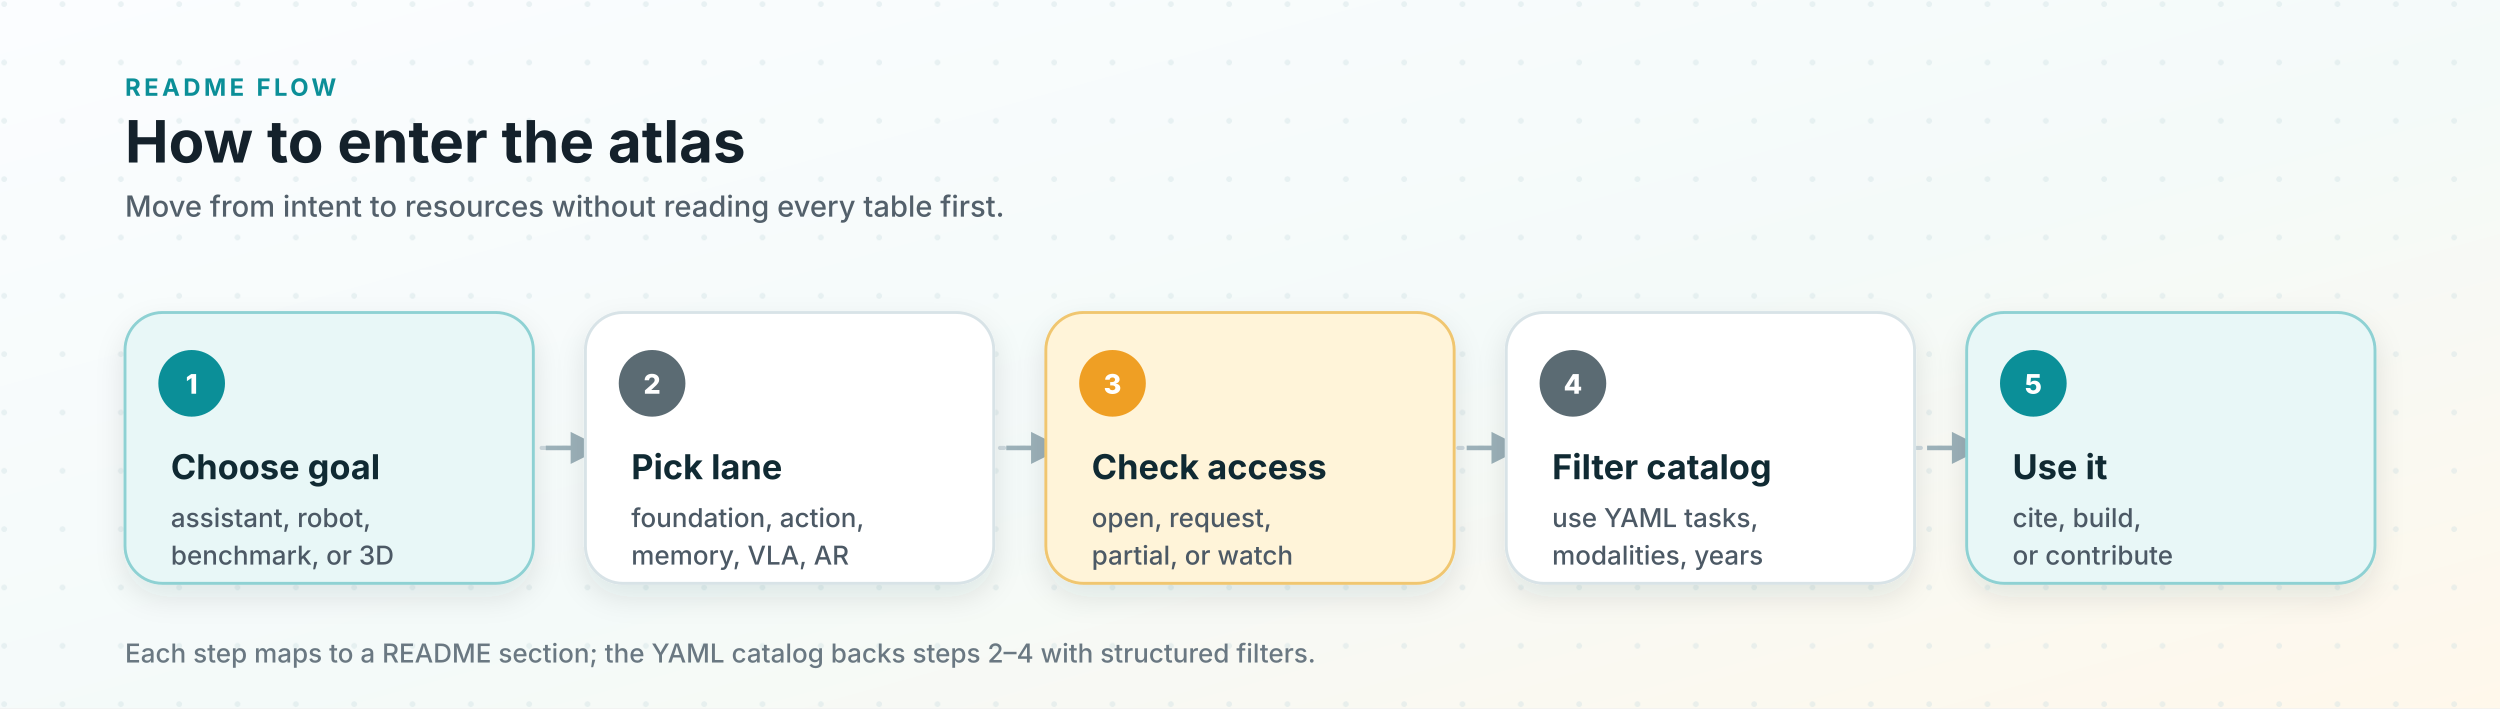
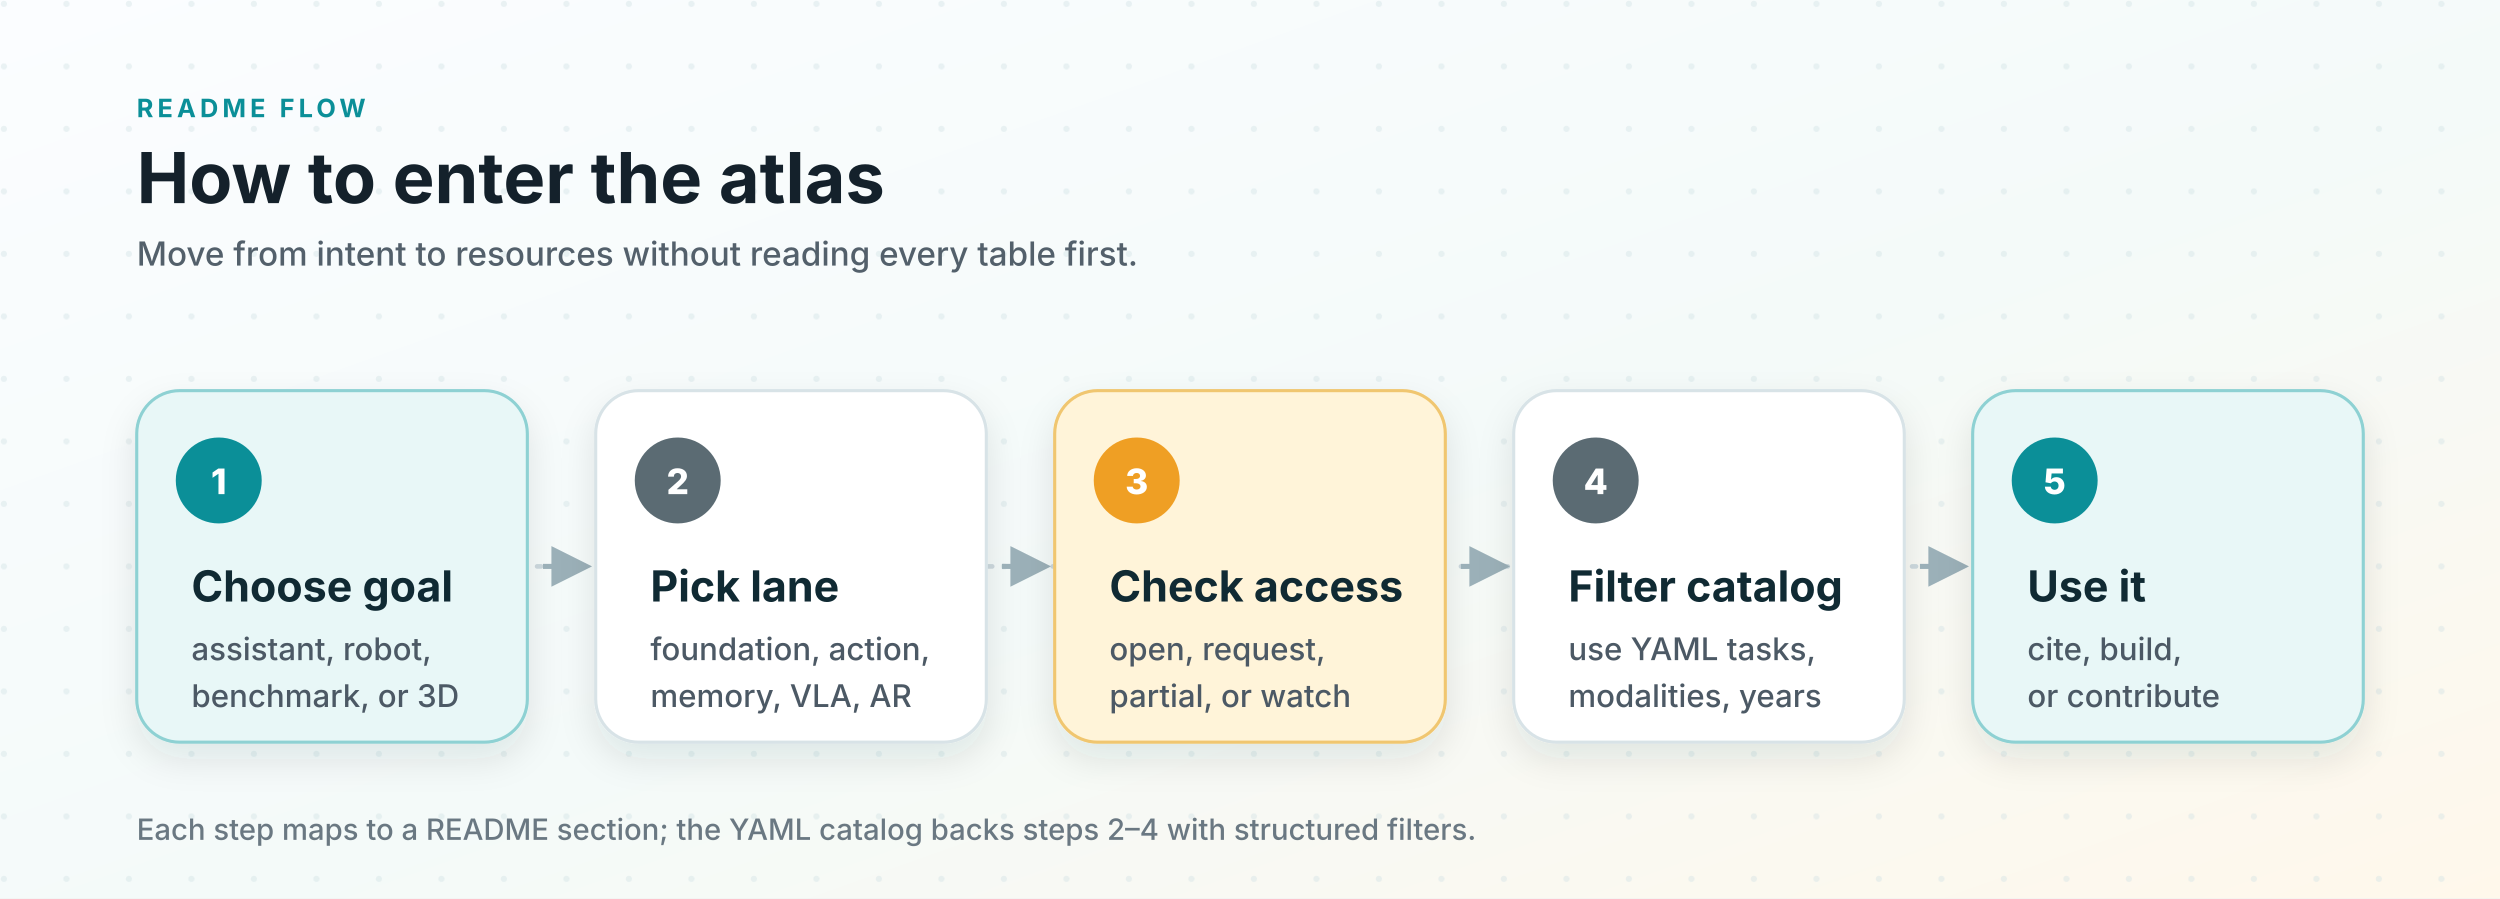
- <svg xmlns="http://www.w3.org/2000/svg" viewBox="0 0 1200 340" role="img" aria-labelledby="title desc">
+ <svg xmlns="http://www.w3.org/2000/svg" viewBox="0 0 1280 460" role="img" aria-labelledby="title desc">
  <defs>
    <linearGradient id="bg" x1="0" x2="1" y1="0" y2="1">
      <stop offset="0" stop-color="#fbfdff" />
      <stop offset="0.55" stop-color="#f4faf9" />
      <stop offset="1" stop-color="#fff8eb" />
    </linearGradient>
-     <pattern id="dots" width="28" height="28" patternUnits="userSpaceOnUse">
-       <circle cx="2" cy="2" r="1.4" fill="#cfe0e4" opacity="0.4" />
+     <pattern id="dots" width="32" height="32" patternUnits="userSpaceOnUse">
+       <circle cx="2" cy="2" r="1.6" fill="#cfe0e4" opacity="0.4" />
    </pattern>
    <filter id="shadow" x="-10%" y="-12%" width="120%" height="140%">
-       <feDropShadow dx="0" dy="6" stdDeviation="7" flood-color="#102a33" flood-opacity="0.10" />
+       <feDropShadow dx="0" dy="8" stdDeviation="9" flood-color="#102a33" flood-opacity="0.10" />
    </filter>
-     <marker id="arrow" viewBox="0 0 10 10" refX="8.5" refY="5" markerWidth="7" markerHeight="7" orient="auto-start-reverse">
+     <marker id="arrow" viewBox="0 0 10 10" refX="8.5" refY="5" markerWidth="8" markerHeight="8" orient="auto-start-reverse">
      <path d="M0 0 L10 5 L0 10 z" fill="#9bb0b8" />
    </marker>
    <style>
      .ink { fill: #14212b; }
-       .kicker { font: 700 11.5px system-ui, -apple-system, "Segoe UI", sans-serif; fill: #0b8f98; letter-spacing: .14em; }
-       .title { font: 700 28px system-ui, -apple-system, "Segoe UI", sans-serif; }
-       .subtitle { font: 500 14px system-ui, -apple-system, "Segoe UI", sans-serif; fill: #53606b; }
-       .numText { font: 800 13px system-ui, -apple-system, "Segoe UI", sans-serif; fill: #ffffff; }
-       .label { font: 700 16.5px system-ui, -apple-system, "Segoe UI", sans-serif; fill: #102a33; }
-       .text { font: 500 12.5px system-ui, -apple-system, "Segoe UI", sans-serif; fill: #4c5965; }
-       .arrow { stroke: #9bb0b8; stroke-width: 2.2; fill: none; }
-       .rail { stroke: #cdd9de; stroke-width: 2; stroke-dasharray: 2 8; stroke-linecap: round; }
-       .foot { font: 500 12.5px system-ui, -apple-system, "Segoe UI", sans-serif; fill: #6a7882; }
+       .kicker { font: 700 13px system-ui, -apple-system, "Segoe UI", sans-serif; fill: #0b8f98; letter-spacing: .16em; }
+       .title { font: 700 36px system-ui, -apple-system, "Segoe UI", sans-serif; }
+       .subtitle { font: 500 17px system-ui, -apple-system, "Segoe UI", sans-serif; fill: #53606b; }
+       .numText { font: 800 18px system-ui, -apple-system, "Segoe UI", sans-serif; fill: #ffffff; }
+       .label { font: 700 22px system-ui, -apple-system, "Segoe UI", sans-serif; fill: #102a33; }
+       .text { font: 500 16px system-ui, -apple-system, "Segoe UI", sans-serif; fill: #4c5965; }
+       .arrow { stroke: #9bb0b8; stroke-width: 2.6; fill: none; }
+       .rail { stroke: #cdd9de; stroke-width: 2.4; stroke-dasharray: 2 9; stroke-linecap: round; }
+       .foot { font: 500 15px system-ui, -apple-system, "Segoe UI", sans-serif; fill: #6a7882; }
    </style>
  </defs>
-   <rect width="1200" height="340" fill="url(#bg)" />
-   <rect width="1200" height="340" fill="url(#dots)" />
-   <text class="kicker" x="60" y="46">README FLOW</text>
-   <text class="title ink" x="60" y="78">How to enter the atlas</text>
-   <text class="subtitle" x="60" y="104">Move from intent to resources without reading every table first.</text>
-   <line class="rail" x1="100" y1="215" x2="1100" y2="215" />
-   <g transform="translate(60 150)">
-     <rect x="0" y="0" width="196" height="130" rx="18" fill="#e8f7f7" stroke="#8ed1d3" stroke-width="1.4" filter="url(#shadow)" />
-     <circle cx="32" cy="34" r="16" fill="#0b8f98" />
-     <text class="numText" x="32" y="39" text-anchor="middle">1</text>
-     <text class="label" x="22" y="80">Choose goal</text>
-     <text class="text" x="22" y="103">assistant, robot,</text>
-     <text class="text" x="22" y="121">benchmark, or 3D</text>
+   <rect width="1280" height="460" fill="url(#bg)" />
+   <rect width="1280" height="460" fill="url(#dots)" />
+   <text class="kicker" x="70" y="60">README FLOW</text>
+   <text class="title ink" x="70" y="104">How to enter the atlas</text>
+   <text class="subtitle" x="70" y="136">Move from intent to resources without reading every table first.</text>
+   <line class="rail" x1="110" y1="290" x2="1170" y2="290" />
+   <g transform="translate(70 200)">
+     <rect x="0" y="0" width="200" height="180" rx="22" fill="#e8f7f7" stroke="#8ed1d3" stroke-width="1.6" filter="url(#shadow)" />
+     <circle cx="42" cy="46" r="22" fill="#0b8f98" />
+     <text class="numText" x="42" y="53" text-anchor="middle">1</text>
+     <text class="label" x="28" y="108">Choose goal</text>
+     <text class="text" x="28" y="138">assistant, robot,</text>
+     <text class="text" x="28" y="162">benchmark, or 3D</text>
  </g>
-   <line class="arrow" x1="262" y1="215" x2="287" y2="215" marker-end="url(#arrow)" />
-   <g transform="translate(281 150)">
-     <rect x="0" y="0" width="196" height="130" rx="18" fill="#ffffff" stroke="#d8e3e7" stroke-width="1.4" filter="url(#shadow)" />
-     <circle cx="32" cy="34" r="16" fill="#5b6b73" />
-     <text class="numText" x="32" y="39" text-anchor="middle">2</text>
-     <text class="label" x="22" y="80">Pick lane</text>
-     <text class="text" x="22" y="103">foundation, action,</text>
-     <text class="text" x="22" y="121">memory, VLA, AR</text>
+   <line class="arrow" x1="278" y1="290" x2="300" y2="290" marker-end="url(#arrow)" />
+   <g transform="translate(305 200)">
+     <rect x="0" y="0" width="200" height="180" rx="22" fill="#ffffff" stroke="#d8e3e7" stroke-width="1.6" filter="url(#shadow)" />
+     <circle cx="42" cy="46" r="22" fill="#5b6b73" />
+     <text class="numText" x="42" y="53" text-anchor="middle">2</text>
+     <text class="label" x="28" y="108">Pick lane</text>
+     <text class="text" x="28" y="138">foundation, action,</text>
+     <text class="text" x="28" y="162">memory, VLA, AR</text>
  </g>
-   <line class="arrow" x1="483" y1="215" x2="508" y2="215" marker-end="url(#arrow)" />
-   <g transform="translate(502 150)">
-     <rect x="0" y="0" width="196" height="130" rx="18" fill="#fff4d9" stroke="#f0c66f" stroke-width="1.4" filter="url(#shadow)" />
-     <circle cx="32" cy="34" r="16" fill="#ef9f24" />
-     <text class="numText" x="32" y="39" text-anchor="middle">3</text>
-     <text class="label" x="22" y="80">Check access</text>
-     <text class="text" x="22" y="103">open, request,</text>
-     <text class="text" x="22" y="121">partial, or watch</text>
+   <line class="arrow" x1="513" y1="290" x2="535" y2="290" marker-end="url(#arrow)" />
+   <g transform="translate(540 200)">
+     <rect x="0" y="0" width="200" height="180" rx="22" fill="#fff4d9" stroke="#f0c66f" stroke-width="1.6" filter="url(#shadow)" />
+     <circle cx="42" cy="46" r="22" fill="#ef9f24" />
+     <text class="numText" x="42" y="53" text-anchor="middle">3</text>
+     <text class="label" x="28" y="108">Check access</text>
+     <text class="text" x="28" y="138">open, request,</text>
+     <text class="text" x="28" y="162">partial, or watch</text>
  </g>
-   <line class="arrow" x1="704" y1="215" x2="729" y2="215" marker-end="url(#arrow)" />
-   <g transform="translate(723 150)">
-     <rect x="0" y="0" width="196" height="130" rx="18" fill="#ffffff" stroke="#d8e3e7" stroke-width="1.4" filter="url(#shadow)" />
-     <circle cx="32" cy="34" r="16" fill="#5b6b73" />
-     <text class="numText" x="32" y="39" text-anchor="middle">4</text>
-     <text class="label" x="22" y="80">Filter catalog</text>
-     <text class="text" x="22" y="103">use YAML tasks,</text>
-     <text class="text" x="22" y="121">modalities, years</text>
+   <line class="arrow" x1="748" y1="290" x2="770" y2="290" marker-end="url(#arrow)" />
+   <g transform="translate(775 200)">
+     <rect x="0" y="0" width="200" height="180" rx="22" fill="#ffffff" stroke="#d8e3e7" stroke-width="1.6" filter="url(#shadow)" />
+     <circle cx="42" cy="46" r="22" fill="#5b6b73" />
+     <text class="numText" x="42" y="53" text-anchor="middle">4</text>
+     <text class="label" x="28" y="108">Filter catalog</text>
+     <text class="text" x="28" y="138">use YAML tasks,</text>
+     <text class="text" x="28" y="162">modalities, years</text>
  </g>
-   <line class="arrow" x1="925" y1="215" x2="950" y2="215" marker-end="url(#arrow)" />
-   <g transform="translate(944 150)">
-     <rect x="0" y="0" width="196" height="130" rx="18" fill="#e8f7f7" stroke="#8ed1d3" stroke-width="1.4" filter="url(#shadow)" />
-     <circle cx="32" cy="34" r="16" fill="#0b8f98" />
-     <text class="numText" x="32" y="39" text-anchor="middle">5</text>
-     <text class="label" x="22" y="80">Use it</text>
-     <text class="text" x="22" y="103">cite, build,</text>
-     <text class="text" x="22" y="121">or contribute</text>
+   <line class="arrow" x1="983" y1="290" x2="1005" y2="290" marker-end="url(#arrow)" />
+   <g transform="translate(1010 200)">
+     <rect x="0" y="0" width="200" height="180" rx="22" fill="#e8f7f7" stroke="#8ed1d3" stroke-width="1.6" filter="url(#shadow)" />
+     <circle cx="42" cy="46" r="22" fill="#0b8f98" />
+     <text class="numText" x="42" y="53" text-anchor="middle">5</text>
+     <text class="label" x="28" y="108">Use it</text>
+     <text class="text" x="28" y="138">cite, build,</text>
+     <text class="text" x="28" y="162">or contribute</text>
  </g>
-   <text class="foot" x="60" y="318">Each step maps to a README section; the YAML catalog backs steps 2–4 with structured filters.</text>
+   <text class="foot" x="70" y="430">Each step maps to a README section; the YAML catalog backs steps 2–4 with structured filters.</text>
</svg>
